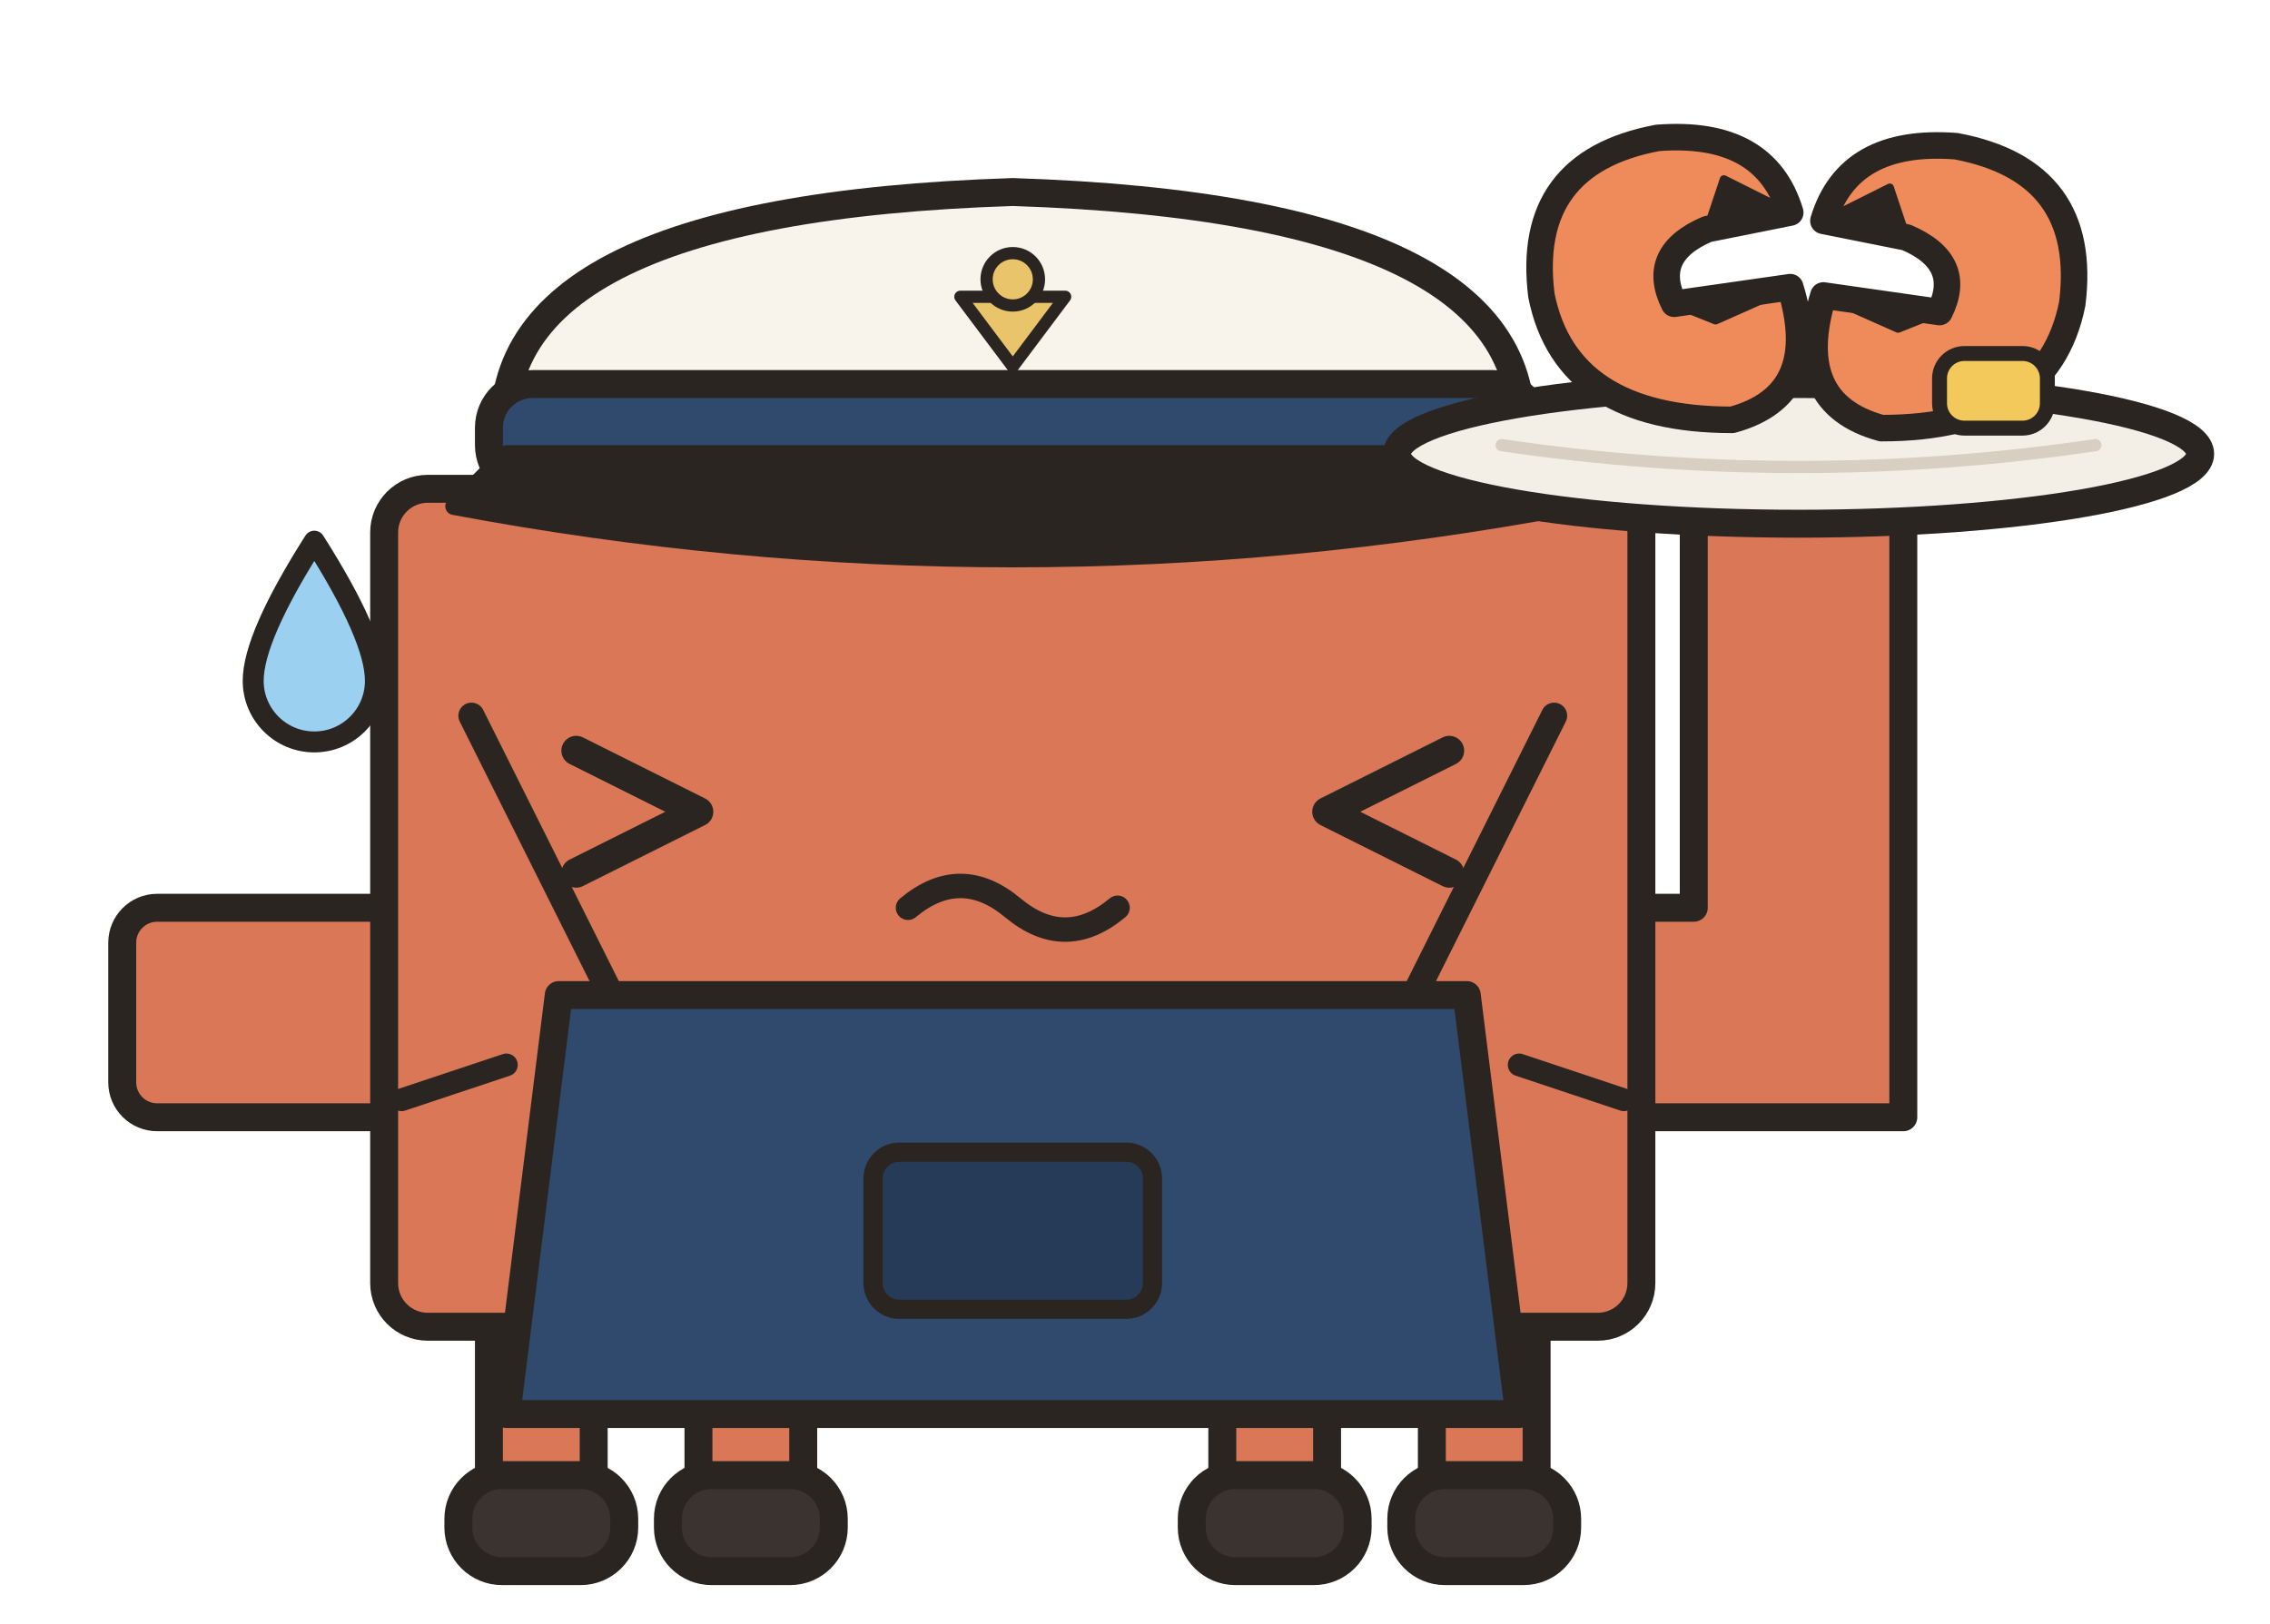
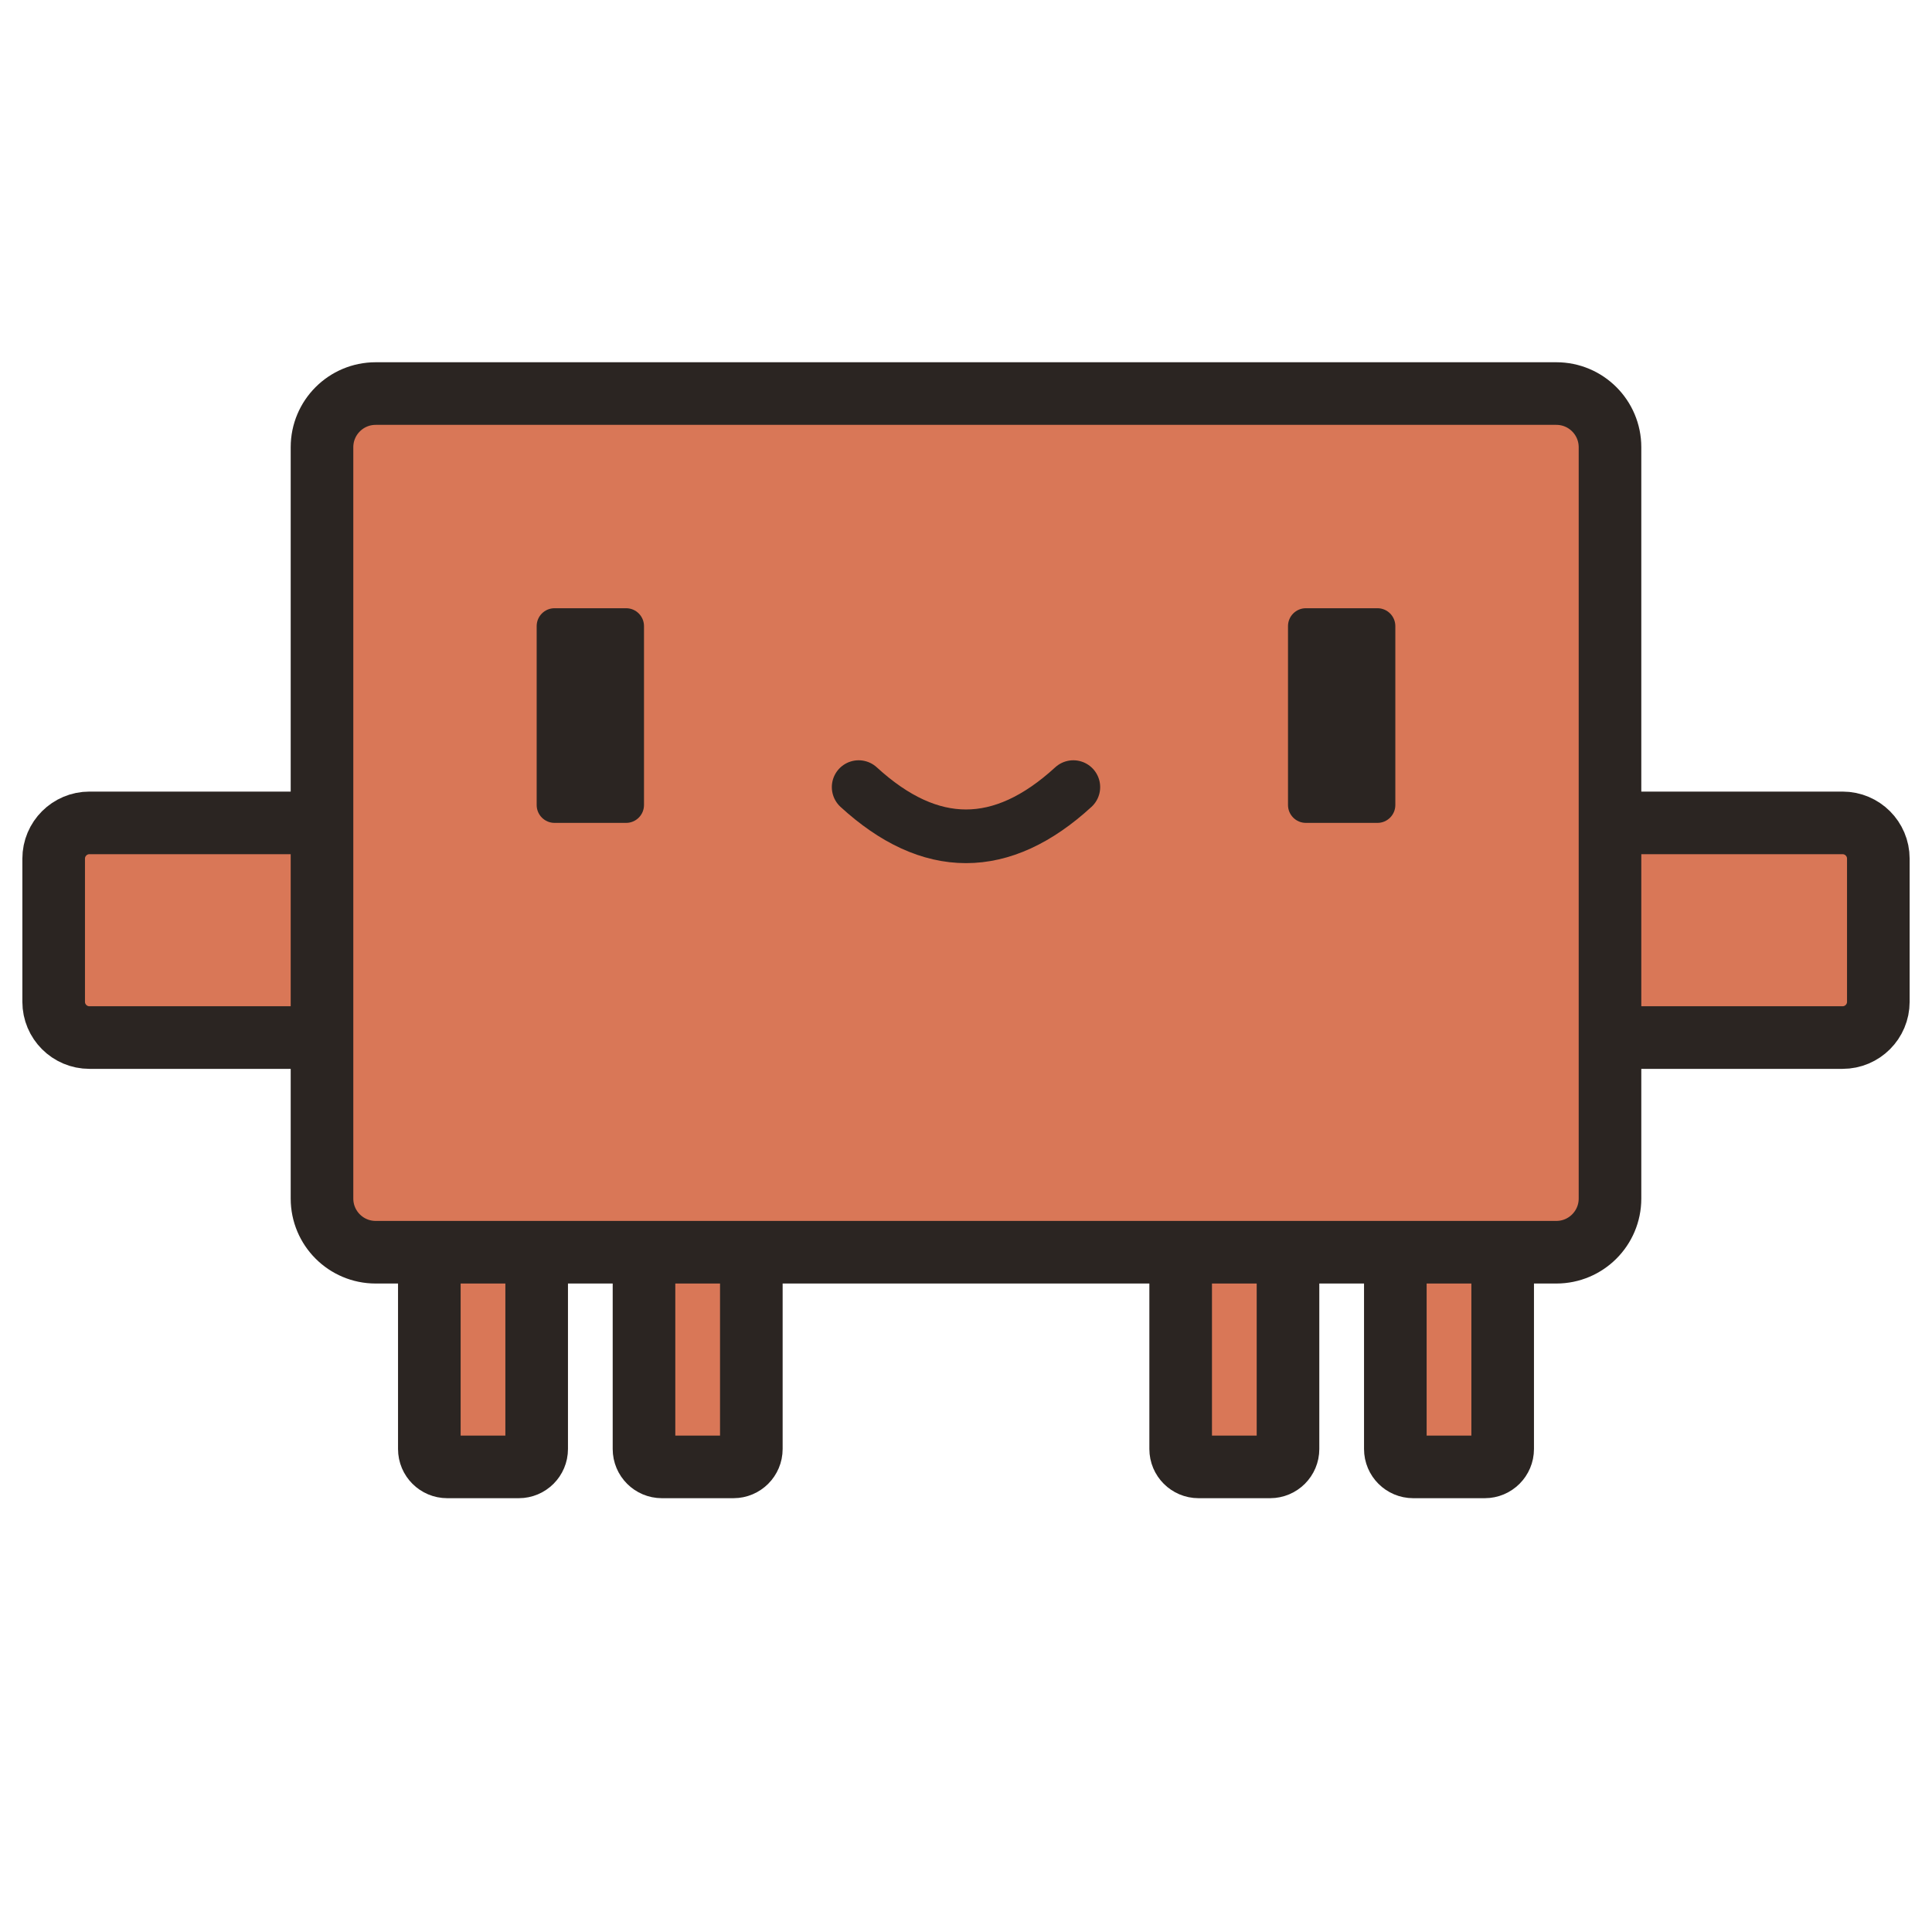
- <svg xmlns="http://www.w3.org/2000/svg" viewBox="4 14 260 186">
-   <g class="crab" data-move="shiver">
-     <g>
-       <g class="move">
-         <g class="breathe">
-           <g class="leg l0">
-             <rect x="60" y="156" width="12" height="32" rx="2" fill="#d97757" stroke="#2b2522" stroke-width="3.2" stroke-linejoin="round" stroke-linecap="round" />
-             <rect x="56.5" y="183" width="19" height="11" rx="5" fill="#3b3330" stroke="#2b2522" stroke-width="3.2" stroke-linejoin="round" stroke-linecap="round" />
-           </g>
-           <g class="leg l1">
-             <rect x="84" y="156" width="12" height="32" rx="2" fill="#d97757" stroke="#2b2522" stroke-width="3.2" stroke-linejoin="round" stroke-linecap="round" />
-             <rect x="80.5" y="183" width="19" height="11" rx="5" fill="#3b3330" stroke="#2b2522" stroke-width="3.2" stroke-linejoin="round" stroke-linecap="round" />
-           </g>
-           <g class="leg l2">
-             <rect x="144" y="156" width="12" height="32" rx="2" fill="#d97757" stroke="#2b2522" stroke-width="3.2" stroke-linejoin="round" stroke-linecap="round" />
-             <rect x="140.5" y="183" width="19" height="11" rx="5" fill="#3b3330" stroke="#2b2522" stroke-width="3.2" stroke-linejoin="round" stroke-linecap="round" />
-           </g>
-           <g class="leg l3">
-             <rect x="168" y="156" width="12" height="32" rx="2" fill="#d97757" stroke="#2b2522" stroke-width="3.2" stroke-linejoin="round" stroke-linecap="round" />
-             <rect x="164.5" y="183" width="19" height="11" rx="5" fill="#3b3330" stroke="#2b2522" stroke-width="3.2" stroke-linejoin="round" stroke-linecap="round" />
-           </g>
-           <rect x="18" y="118" width="36" height="24" rx="4" fill="#d97757" stroke="#2b2522" stroke-width="3.2" stroke-linejoin="round" stroke-linecap="round" />
-           <path d="M186 118 L198 118 L198 70 L222 70 L222 142 L186 142 Z" fill="#d97757" stroke="#2b2522" stroke-width="3.2" stroke-linejoin="round" stroke-linecap="round" />
-           <rect x="48" y="70" width="144" height="96" rx="5" fill="#d97757" stroke="#2b2522" stroke-width="3.2" stroke-linejoin="round" stroke-linecap="round" />
-           <path d="M70 100 L84 107 L70 114 M170 100 L156 107 L170 114" fill="none" stroke="#2b2522" stroke-width="3.4" stroke-linecap="round" stroke-linejoin="round" />
-           <path d="M108 118 Q114 113 120 118 Q126 123 132 118" fill="none" stroke="#2b2522" stroke-width="2.8" stroke-linecap="round" stroke-linejoin="round" />
-           <path d="M68 128 L172 128 L178 176 L62 176 Z" fill="#2f4a6d" stroke="#2b2522" stroke-width="3.2" stroke-linejoin="round" stroke-linecap="round" />
-           <path d="M74 128 L58 96 M166 128 L182 96" fill="none" stroke="#2b2522" stroke-width="3" stroke-linecap="round" stroke-linejoin="round" />
-           <rect x="104" y="146" width="32" height="18" rx="3" fill="#263b57" stroke="#2b2522" stroke-width="2.2" stroke-linejoin="round" stroke-linecap="round" />
-           <path d="M62 136 L50 140 M178 136 L190 140" fill="none" stroke="#2b2522" stroke-width="2.6" stroke-linecap="round" stroke-linejoin="round" />
-           <path d="M62 66 Q58 38 120 36 Q182 38 178 66 Z" fill="#f8f4ec" stroke="#2b2522" stroke-width="3.2" stroke-linejoin="round" stroke-linecap="round" />
-           <rect x="60" y="58" width="120" height="12" rx="5" fill="#2f4a6d" stroke="#2b2522" stroke-width="3.2" stroke-linejoin="round" stroke-linecap="round" />
-           <path d="M56 72 Q120 84 184 72 L178 66 L62 66 Z" fill="#2b2522" stroke="#2b2522" stroke-width="2" stroke-linejoin="round" stroke-linecap="round" />
-           <path d="M114 48 L126 48 L120 56 Z" fill="#e9c46a" stroke="#2b2522" stroke-width="1.4" stroke-linejoin="round" stroke-linecap="round" />
-           <circle cx="120" cy="46" r="3" fill="#e9c46a" stroke="#2b2522" stroke-width="1.4" stroke-linejoin="round" stroke-linecap="round" />
-           <g class="sweat">
-             <path d="M40 76 Q47 87 47 92 A7 7 0 0 1 33 92 Q33 87 40 76 Z" fill="#9cd0f0" stroke="#2b2522" stroke-width="2.4" stroke-linejoin="round" />
-           </g>
-           <g class="serve">
-             <ellipse cx="210" cy="66" rx="46" ry="8" fill="#f4efe6" stroke="#2b2522" stroke-width="3.2" stroke-linejoin="round" stroke-linecap="round" />
-             <path d="M176 65 Q210 70 244 65" fill="none" stroke="#d8cfc2" stroke-width="1.4" stroke-linecap="round" stroke-linejoin="round" />
-             <g transform="translate(210 64) scale(.95)">
-               <g transform="translate(-6 0)">
-                 <path d="M-2 -2 Q-22 -2 -25 -17 Q-27 -33 -11 -36 Q2 -37 5 -27 L-5 -25 Q-12 -22 -9 -16 L5 -18 Q9 -5 -2 -2 Z" fill="#ef8a5a" stroke="#2b2522" stroke-width="3.2" stroke-linejoin="round" stroke-linecap="round" />
-                 <path d="M5 -27 L-5 -25 L-3 -31 Z M5 -18 L-9 -16 L-4 -14 Z" fill="#2b2522" stroke="#2b2522" stroke-width="1" stroke-linejoin="round" stroke-linecap="round" />
-               </g>
-               <g transform="translate(8 1) scale(-1 1)">
-                 <path d="M-2 -2 Q-22 -2 -25 -17 Q-27 -33 -11 -36 Q2 -37 5 -27 L-5 -25 Q-12 -22 -9 -16 L5 -18 Q9 -5 -2 -2 Z" fill="#ef8a5a" stroke="#2b2522" stroke-width="3.2" stroke-linejoin="round" stroke-linecap="round" />
-                 <path d="M5 -27 L-5 -25 L-3 -31 Z M5 -18 L-9 -16 L-4 -14 Z" fill="#2b2522" stroke="#2b2522" stroke-width="1" stroke-linejoin="round" stroke-linecap="round" />
-               </g>
-               <rect x="17" y="-10" width="13" height="9" rx="3" fill="#f3c95c" stroke="#2b2522" stroke-width="1.8" stroke-linejoin="round" stroke-linecap="round" />
-             </g>
-           </g>
-         </g>
-       </g>
-     </g>
+ <svg xmlns="http://www.w3.org/2000/svg" viewBox="12 26 216 216">
+   <g fill="#d97757" stroke="#2b2522" stroke-width="7" stroke-linejoin="round">
+     <rect x="60" y="150" width="12" height="40" rx="2" />
+     <rect x="84" y="150" width="12" height="40" rx="2" />
+     <rect x="144" y="150" width="12" height="40" rx="2" />
+     <rect x="168" y="150" width="12" height="40" rx="2" />
+     <rect x="18" y="118" width="204" height="24" rx="4" />
+     <rect x="48" y="70" width="144" height="96" rx="6" />
  </g>
+   <rect x="72" y="94" width="12" height="24" rx="2" fill="#2b2522" />
+   <rect x="156" y="94" width="12" height="24" rx="2" fill="#2b2522" />
+   <path d="M108 114 Q120 125 132 114" fill="none" stroke="#2b2522" stroke-width="6" stroke-linecap="round" />
</svg>
